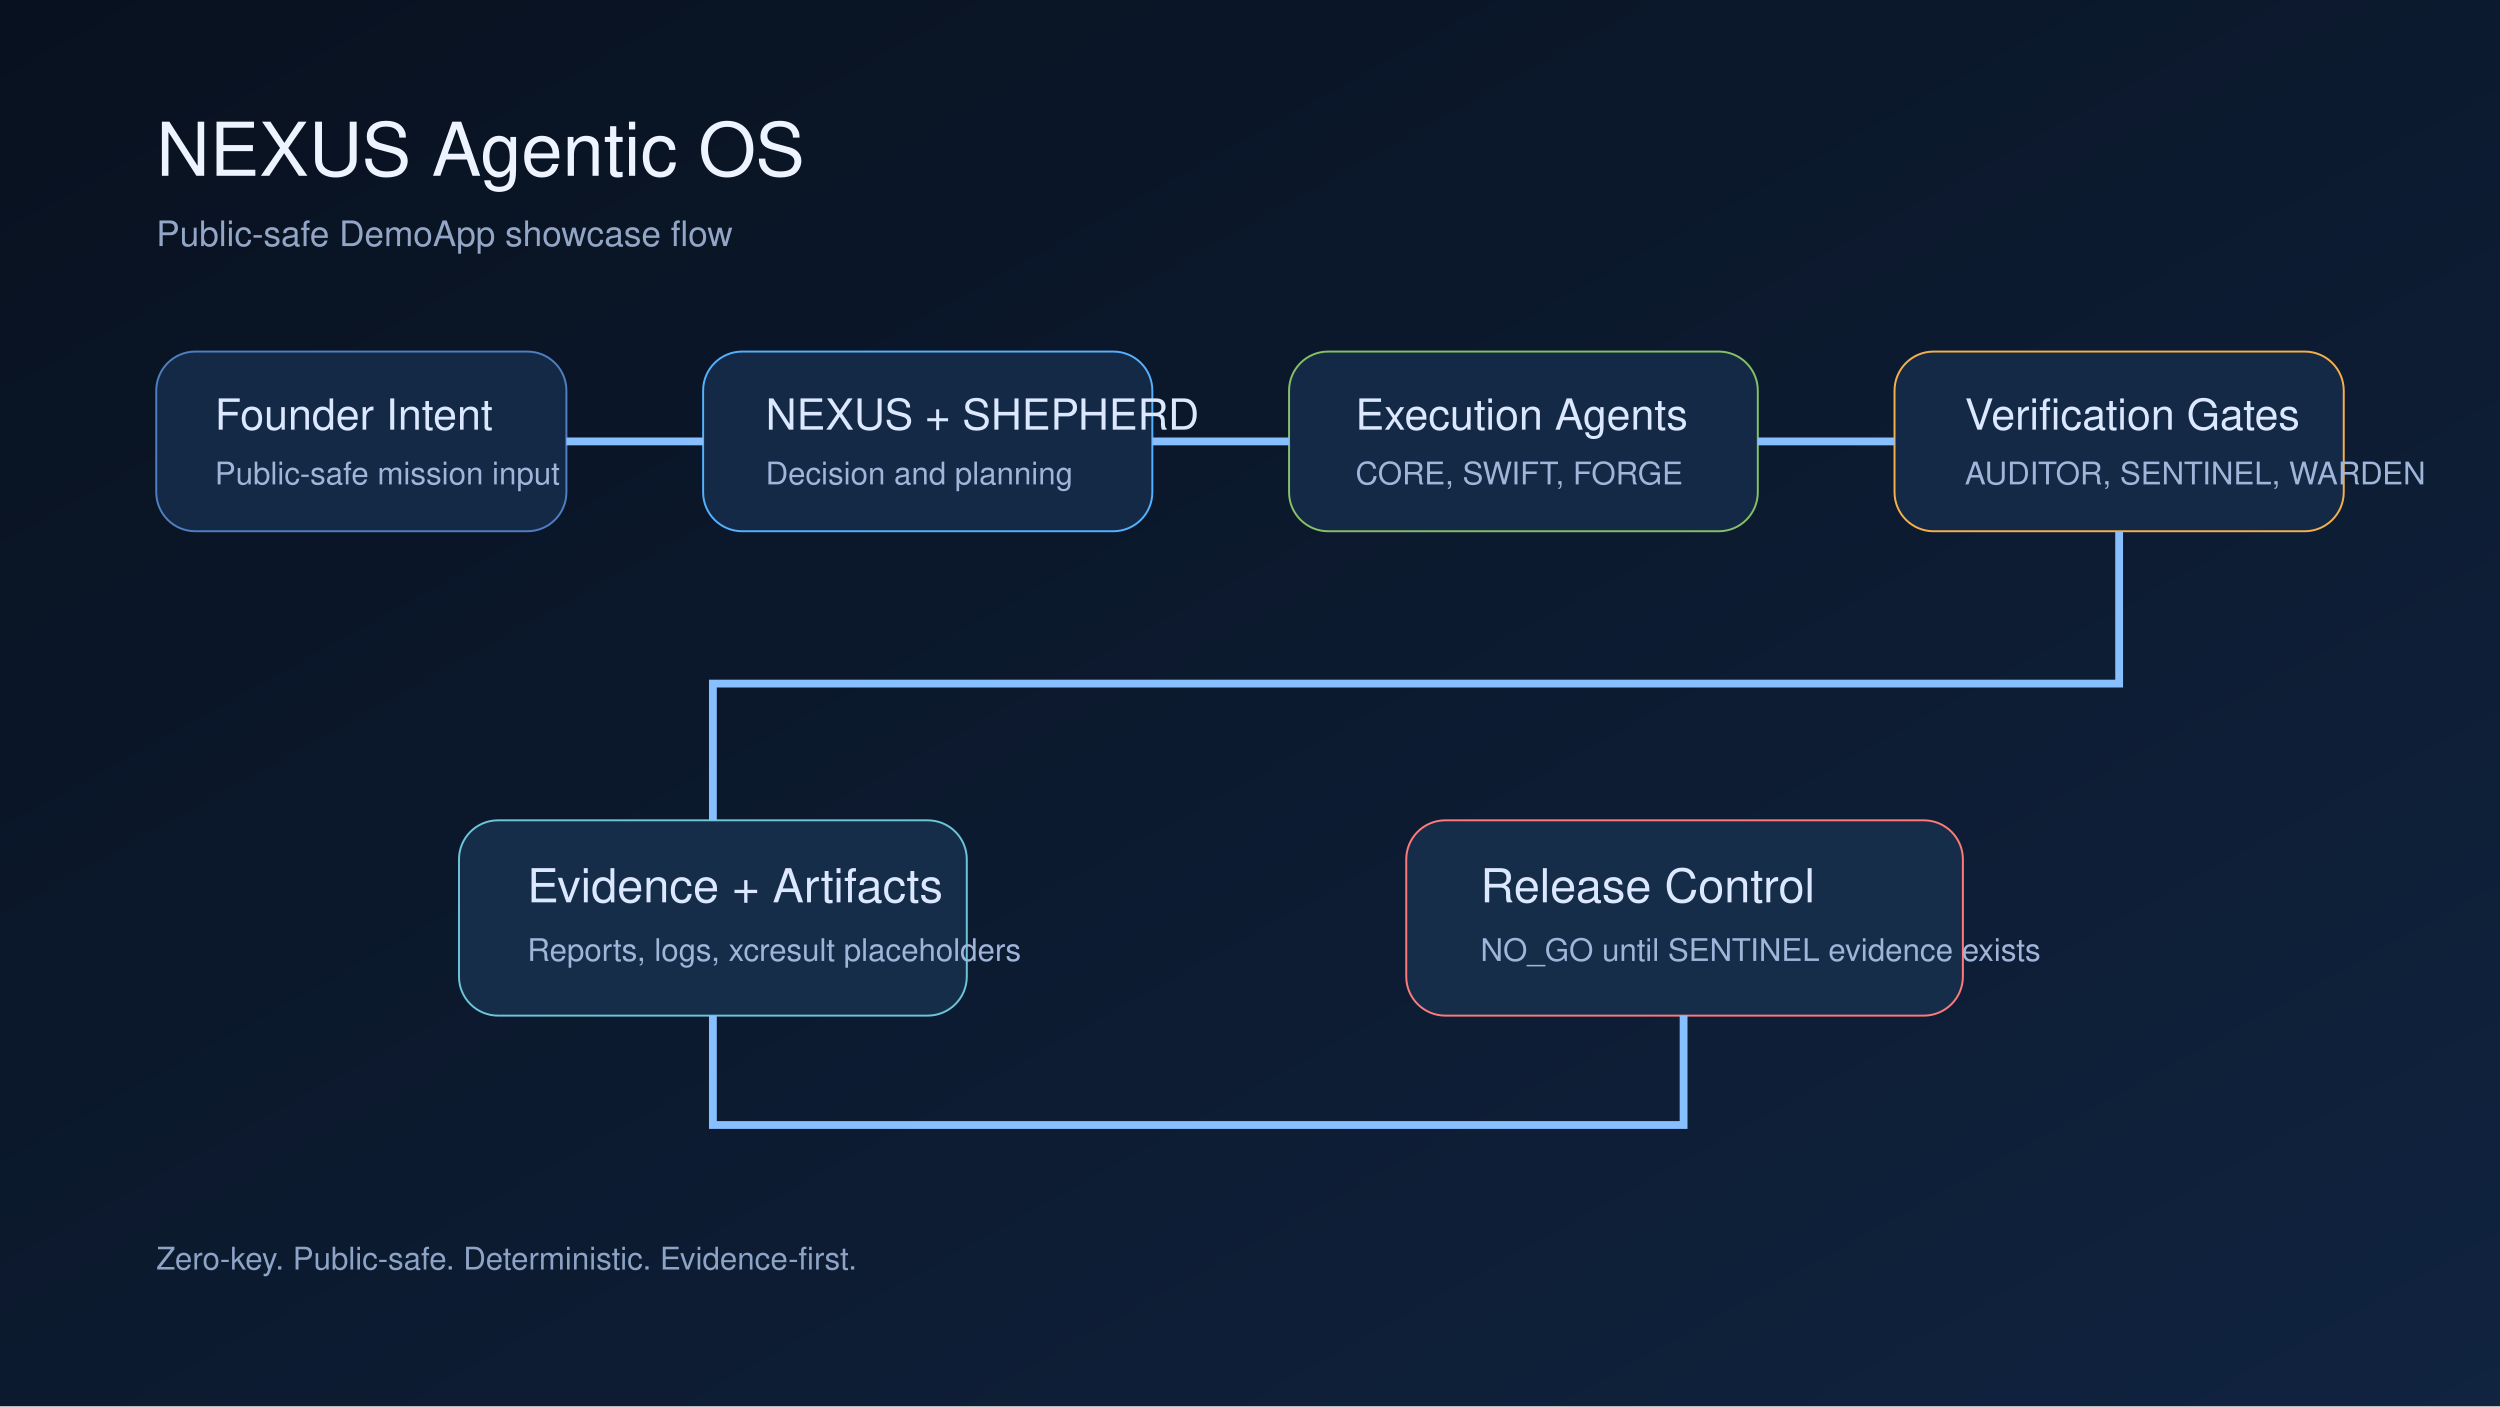
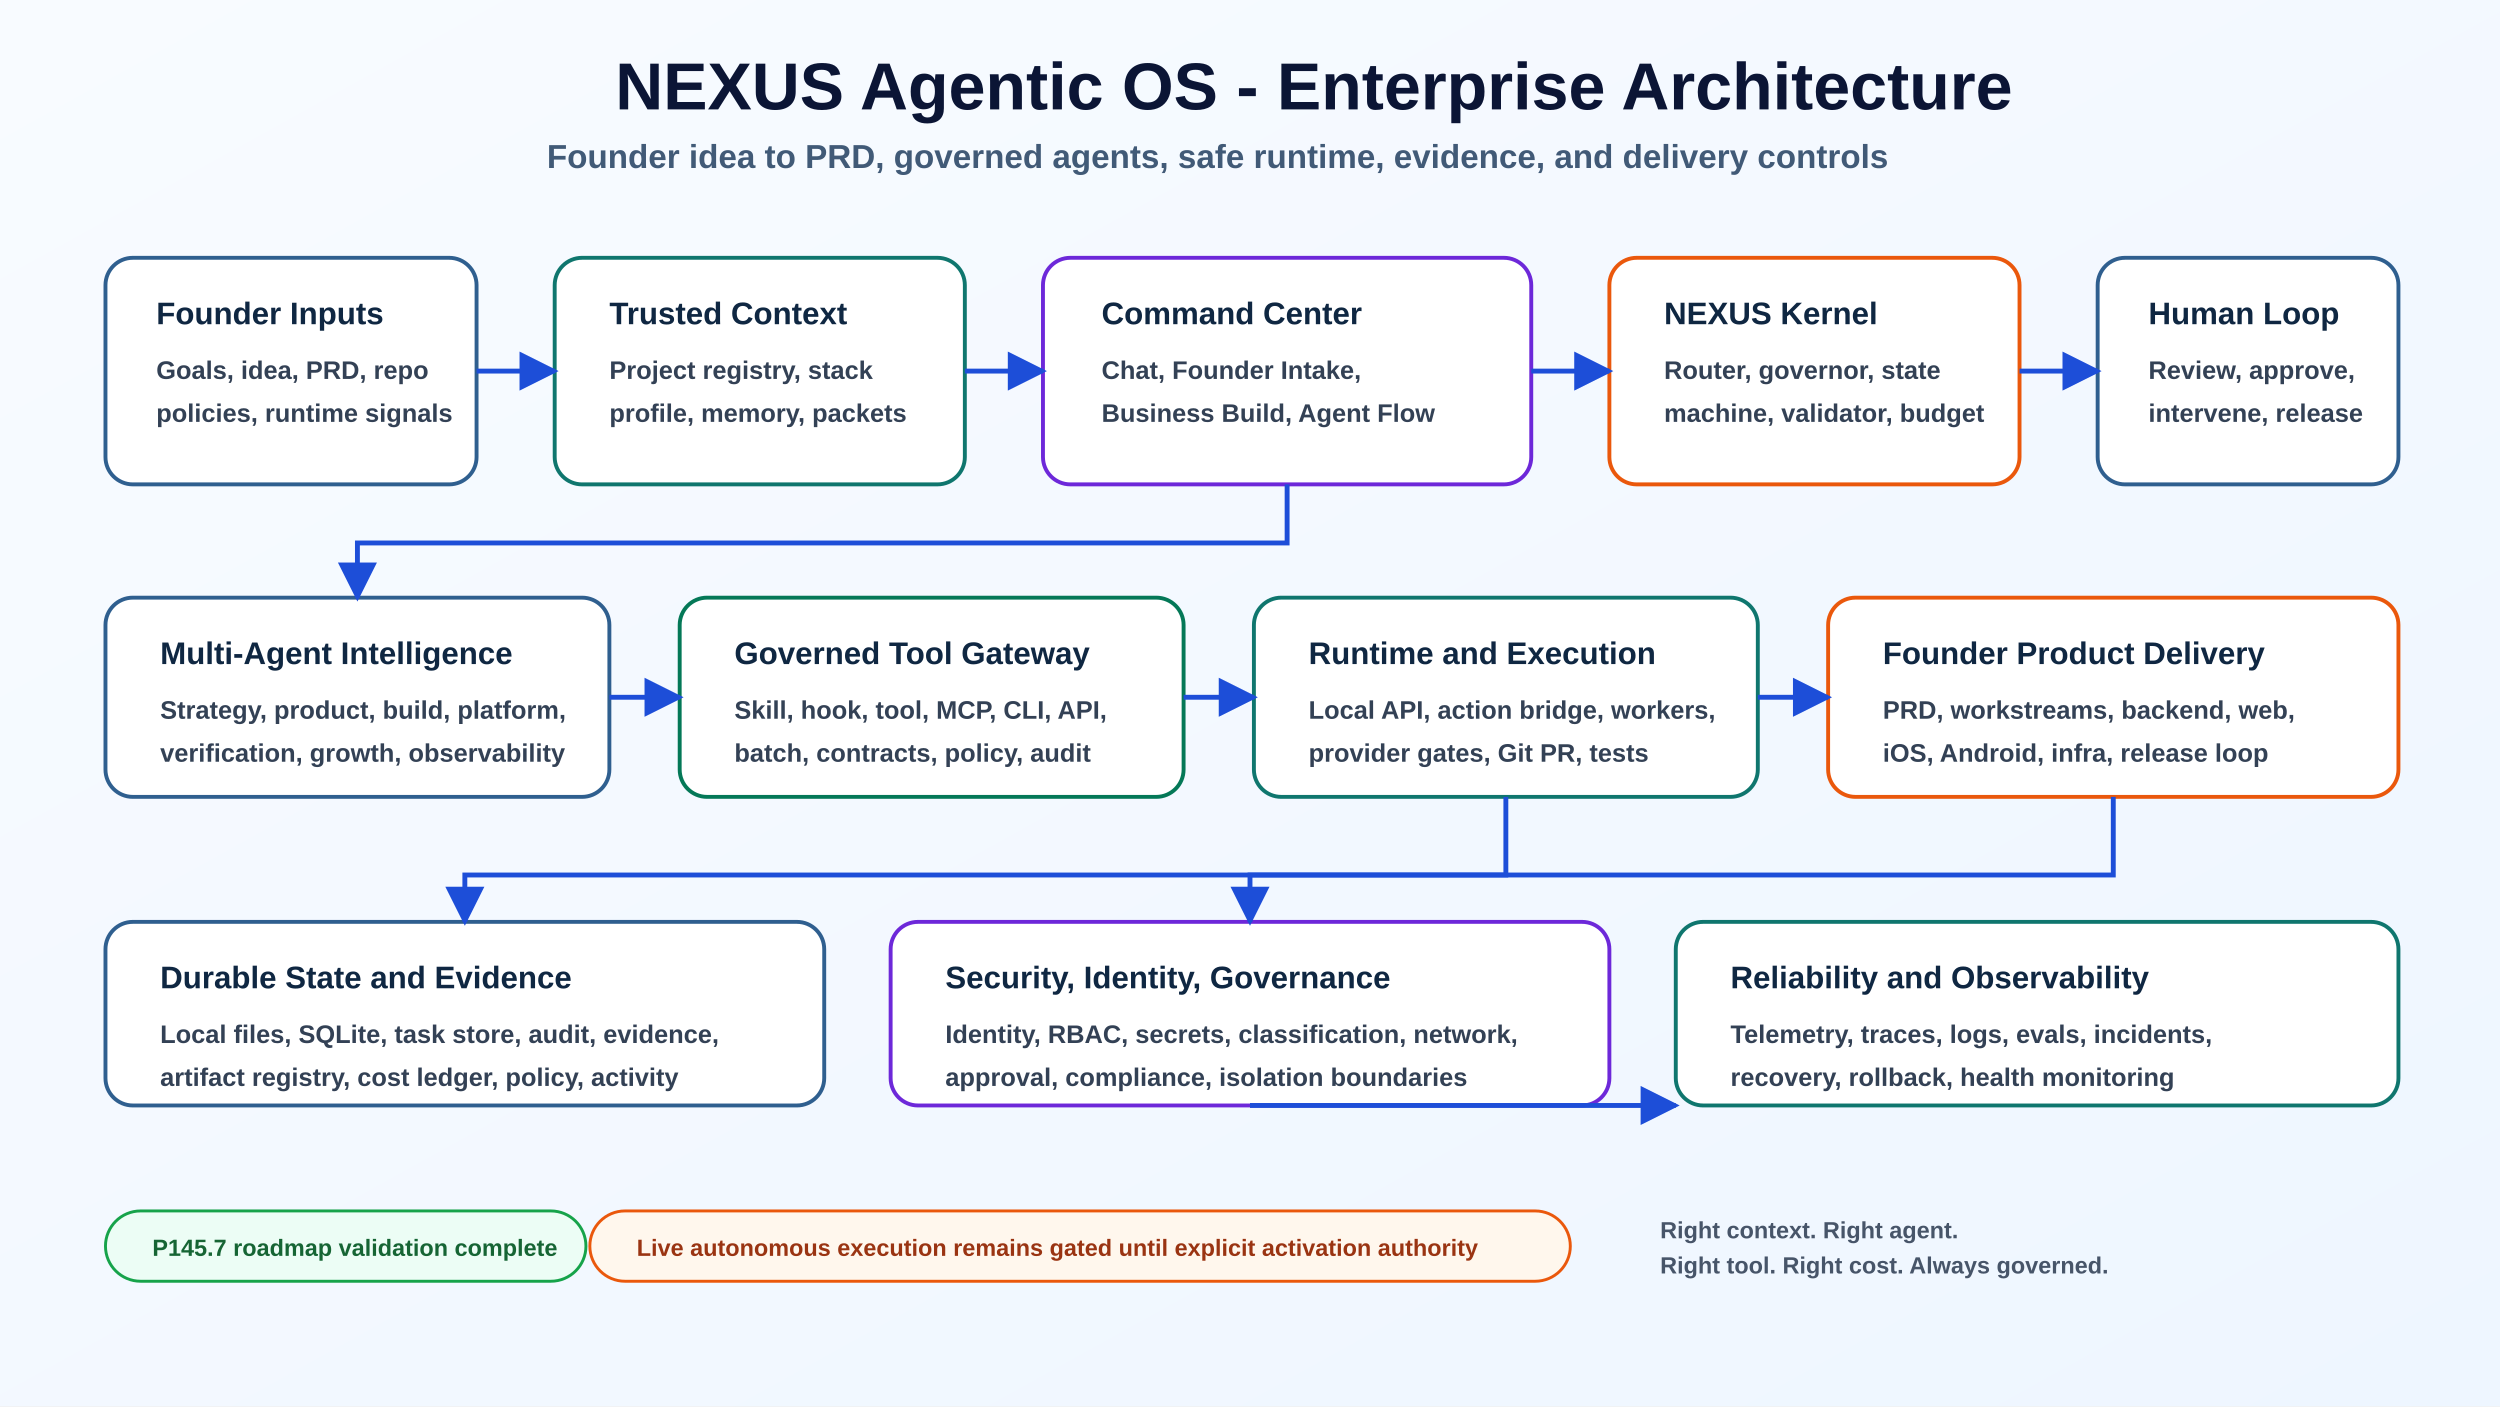
<svg xmlns="http://www.w3.org/2000/svg" width="1280" height="720" viewBox="0 0 1280 720" role="img" aria-labelledby="title desc">
  <defs>
    <linearGradient id="bg" x1="0" y1="0" x2="1" y2="1">
-       <stop offset="0%" stop-color="#08111f" />
-       <stop offset="100%" stop-color="#10233f" />
+       <stop offset="0%" stop-color="#f8fbff" />
+       <stop offset="100%" stop-color="#eef6ff" />
    </linearGradient>
+     <marker id="arrow" viewBox="0 0 10 10" refX="9" refY="5" markerWidth="8" markerHeight="8" orient="auto">
+       <path d="M 0 0 L 10 5 L 0 10 z" fill="#1d4ed8" />
+     </marker>
  </defs>
-   <rect width="1280" height="720" fill="url(#bg)" />
-   <text x="80" y="90" fill="#eef4ff" font-size="38" font-family="Helvetica, Arial, sans-serif">NEXUS Agentic OS</text>
-   <text x="80" y="126" fill="#93a6c6" font-size="18" font-family="Helvetica, Arial, sans-serif">Public-safe DemoApp showcase flow</text>
-   <g font-family="Helvetica, Arial, sans-serif">
-     <rect x="80" y="180" width="210" height="92" rx="20" fill="#132945" stroke="#4f7fc2" />
-     <text x="110" y="220" fill="#dce8ff" font-size="22">Founder Intent</text>
-     <text x="110" y="248" fill="#9fb5d9" font-size="16">Public-safe mission input</text>
-     <rect x="360" y="180" width="230" height="92" rx="20" fill="#132945" stroke="#55b1ff" />
-     <text x="392" y="220" fill="#dce8ff" font-size="22">NEXUS + SHEPHERD</text>
-     <text x="392" y="248" fill="#9fb5d9" font-size="16">Decision and planning</text>
-     <rect x="660" y="180" width="240" height="92" rx="20" fill="#132945" stroke="#86c067" />
-     <text x="694" y="220" fill="#dce8ff" font-size="22">Execution Agents</text>
-     <text x="694" y="248" fill="#9fb5d9" font-size="16">CORE, SWIFT, FORGE</text>
-     <rect x="970" y="180" width="230" height="92" rx="20" fill="#132945" stroke="#f6b04b" />
-     <text x="1006" y="220" fill="#dce8ff" font-size="22">Verification Gates</text>
-     <text x="1006" y="248" fill="#9fb5d9" font-size="16">AUDITOR, SENTINEL, WARDEN</text>
-     <rect x="235" y="420" width="260" height="100" rx="20" fill="#162d4a" stroke="#6cc6d8" />
-     <text x="270" y="462" fill="#dce8ff" font-size="24">Evidence + Artifacts</text>
-     <text x="270" y="492" fill="#9fb5d9" font-size="16">Reports, logs, xcresult placeholders</text>
-     <rect x="720" y="420" width="285" height="100" rx="20" fill="#162d4a" stroke="#ff7b7b" />
-     <text x="758" y="462" fill="#dce8ff" font-size="24">Release Control</text>
-     <text x="758" y="492" fill="#9fb5d9" font-size="16">NO_GO until SENTINEL evidence exists</text>
-     <path d="M290 226H360" stroke="#87bfff" stroke-width="4" />
-     <path d="M590 226H660" stroke="#87bfff" stroke-width="4" />
-     <path d="M900 226H970" stroke="#87bfff" stroke-width="4" />
-     <path d="M1085 272V350H365V420" stroke="#87bfff" stroke-width="4" fill="none" />
-     <path d="M365 520V576H862V520" stroke="#87bfff" stroke-width="4" fill="none" />
-     <text x="80" y="650" fill="#8da4c7" font-size="16">Zero-key. Public-safe. Deterministic. Evidence-first.</text>
-   </g>
+   <style>
+     .bg { fill: url(#bg); }
+     text { font-family: Arial, Helvetica, sans-serif; }
+     .title { fill: #0b1535; font-size: 34px; font-weight: 800; }
+     .sub { fill: #415a77; font-size: 17px; font-weight: 600; }
+     .box { fill: #ffffff; stroke: #2f5f8f; stroke-width: 2; }
+     .box2 { fill: #ffffff; stroke: #0f766e; stroke-width: 2; }
+     .box3 { fill: #ffffff; stroke: #6d28d9; stroke-width: 2; }
+     .box4 { fill: #ffffff; stroke: #ea580c; stroke-width: 2; }
+     .box5 { fill: #ffffff; stroke: #047857; stroke-width: 2; }
+     .head { fill: #0f2742; font-size: 16px; font-weight: 800; }
+     .copy { fill: #334155; font-size: 13px; font-weight: 600; }
+     .small { fill: #475569; font-size: 12px; font-weight: 600; }
+     .status { fill: #ecfdf5; stroke: #16a34a; stroke-width: 1.5; }
+     .statusText { fill: #166534; font-size: 12px; font-weight: 800; }
+     .blocked { fill: #fff7ed; stroke: #ea580c; stroke-width: 1.5; }
+     .blockedText { fill: #9a3412; font-size: 12px; font-weight: 800; }
+     .arrow { stroke: #1d4ed8; stroke-width: 2.5; fill: none; marker-end: url(#arrow); }
+   </style>
+   <rect width="1280" height="720" class="bg" />
+   <text x="315" y="56" class="title">NEXUS Agentic OS - Enterprise Architecture</text>
+   <text x="280" y="86" class="sub">Founder idea to PRD, governed agents, safe runtime, evidence, and delivery controls</text>
+   <rect x="54" y="132" width="190" height="116" rx="14" class="box" />
+   <text x="80" y="166" class="head">Founder Inputs</text>
+   <text x="80" y="194" class="copy">Goals, idea, PRD, repo</text>
+   <text x="80" y="216" class="copy">policies, runtime signals</text>
+   <rect x="284" y="132" width="210" height="116" rx="14" class="box2" />
+   <text x="312" y="166" class="head">Trusted Context</text>
+   <text x="312" y="194" class="copy">Project registry, stack</text>
+   <text x="312" y="216" class="copy">profile, memory, packets</text>
+   <rect x="534" y="132" width="250" height="116" rx="14" class="box3" />
+   <text x="564" y="166" class="head">Command Center</text>
+   <text x="564" y="194" class="copy">Chat, Founder Intake,</text>
+   <text x="564" y="216" class="copy">Business Build, Agent Flow</text>
+   <rect x="824" y="132" width="210" height="116" rx="14" class="box4" />
+   <text x="852" y="166" class="head">NEXUS Kernel</text>
+   <text x="852" y="194" class="copy">Router, governor, state</text>
+   <text x="852" y="216" class="copy">machine, validator, budget</text>
+   <rect x="1074" y="132" width="154" height="116" rx="14" class="box" />
+   <text x="1100" y="166" class="head">Human Loop</text>
+   <text x="1100" y="194" class="copy">Review, approve,</text>
+   <text x="1100" y="216" class="copy">intervene, release</text>
+   <path d="M244 190 H284" class="arrow" />
+   <path d="M494 190 H534" class="arrow" />
+   <path d="M784 190 H824" class="arrow" />
+   <path d="M1034 190 H1074" class="arrow" />
+   <rect x="54" y="306" width="258" height="102" rx="14" class="box" />
+   <text x="82" y="340" class="head">Multi-Agent Intelligence</text>
+   <text x="82" y="368" class="copy">Strategy, product, build, platform,</text>
+   <text x="82" y="390" class="copy">verification, growth, observability</text>
+   <rect x="348" y="306" width="258" height="102" rx="14" class="box5" />
+   <text x="376" y="340" class="head">Governed Tool Gateway</text>
+   <text x="376" y="368" class="copy">Skill, hook, tool, MCP, CLI, API,</text>
+   <text x="376" y="390" class="copy">batch, contracts, policy, audit</text>
+   <rect x="642" y="306" width="258" height="102" rx="14" class="box2" />
+   <text x="670" y="340" class="head">Runtime and Execution</text>
+   <text x="670" y="368" class="copy">Local API, action bridge, workers,</text>
+   <text x="670" y="390" class="copy">provider gates, Git PR, tests</text>
+   <rect x="936" y="306" width="292" height="102" rx="14" class="box4" />
+   <text x="964" y="340" class="head">Founder Product Delivery</text>
+   <text x="964" y="368" class="copy">PRD, workstreams, backend, web,</text>
+   <text x="964" y="390" class="copy">iOS, Android, infra, release loop</text>
+   <path d="M659 248 V278 H183 V306" class="arrow" />
+   <path d="M312 357 H348" class="arrow" />
+   <path d="M606 357 H642" class="arrow" />
+   <path d="M900 357 H936" class="arrow" />
+   <rect x="54" y="472" width="368" height="94" rx="14" class="box" />
+   <text x="82" y="506" class="head">Durable State and Evidence</text>
+   <text x="82" y="534" class="copy">Local files, SQLite, task store, audit, evidence,</text>
+   <text x="82" y="556" class="copy">artifact registry, cost ledger, policy, activity</text>
+   <rect x="456" y="472" width="368" height="94" rx="14" class="box3" />
+   <text x="484" y="506" class="head">Security, Identity, Governance</text>
+   <text x="484" y="534" class="copy">Identity, RBAC, secrets, classification, network,</text>
+   <text x="484" y="556" class="copy">approval, compliance, isolation boundaries</text>
+   <rect x="858" y="472" width="370" height="94" rx="14" class="box2" />
+   <text x="886" y="506" class="head">Reliability and Observability</text>
+   <text x="886" y="534" class="copy">Telemetry, traces, logs, evals, incidents,</text>
+   <text x="886" y="556" class="copy">recovery, rollback, health monitoring</text>
+   <path d="M771 408 V448 H238 V472" class="arrow" />
+   <path d="M1082 408 V448 H640 V472" class="arrow" />
+   <path d="M640 566 H858" class="arrow" />
+   <rect x="54" y="620" width="246" height="36" rx="18" class="status" />
+   <text x="78" y="643" class="statusText">P145.7 roadmap validation complete</text>
+   <rect x="302" y="620" width="502" height="36" rx="18" class="blocked" />
+   <text x="326" y="643" class="blockedText">Live autonomous execution remains gated until explicit activation authority</text>
+   <text x="850" y="634" class="small">Right context. Right agent.</text>
+   <text x="850" y="652" class="small">Right tool. Right cost. Always governed.</text>
</svg>
